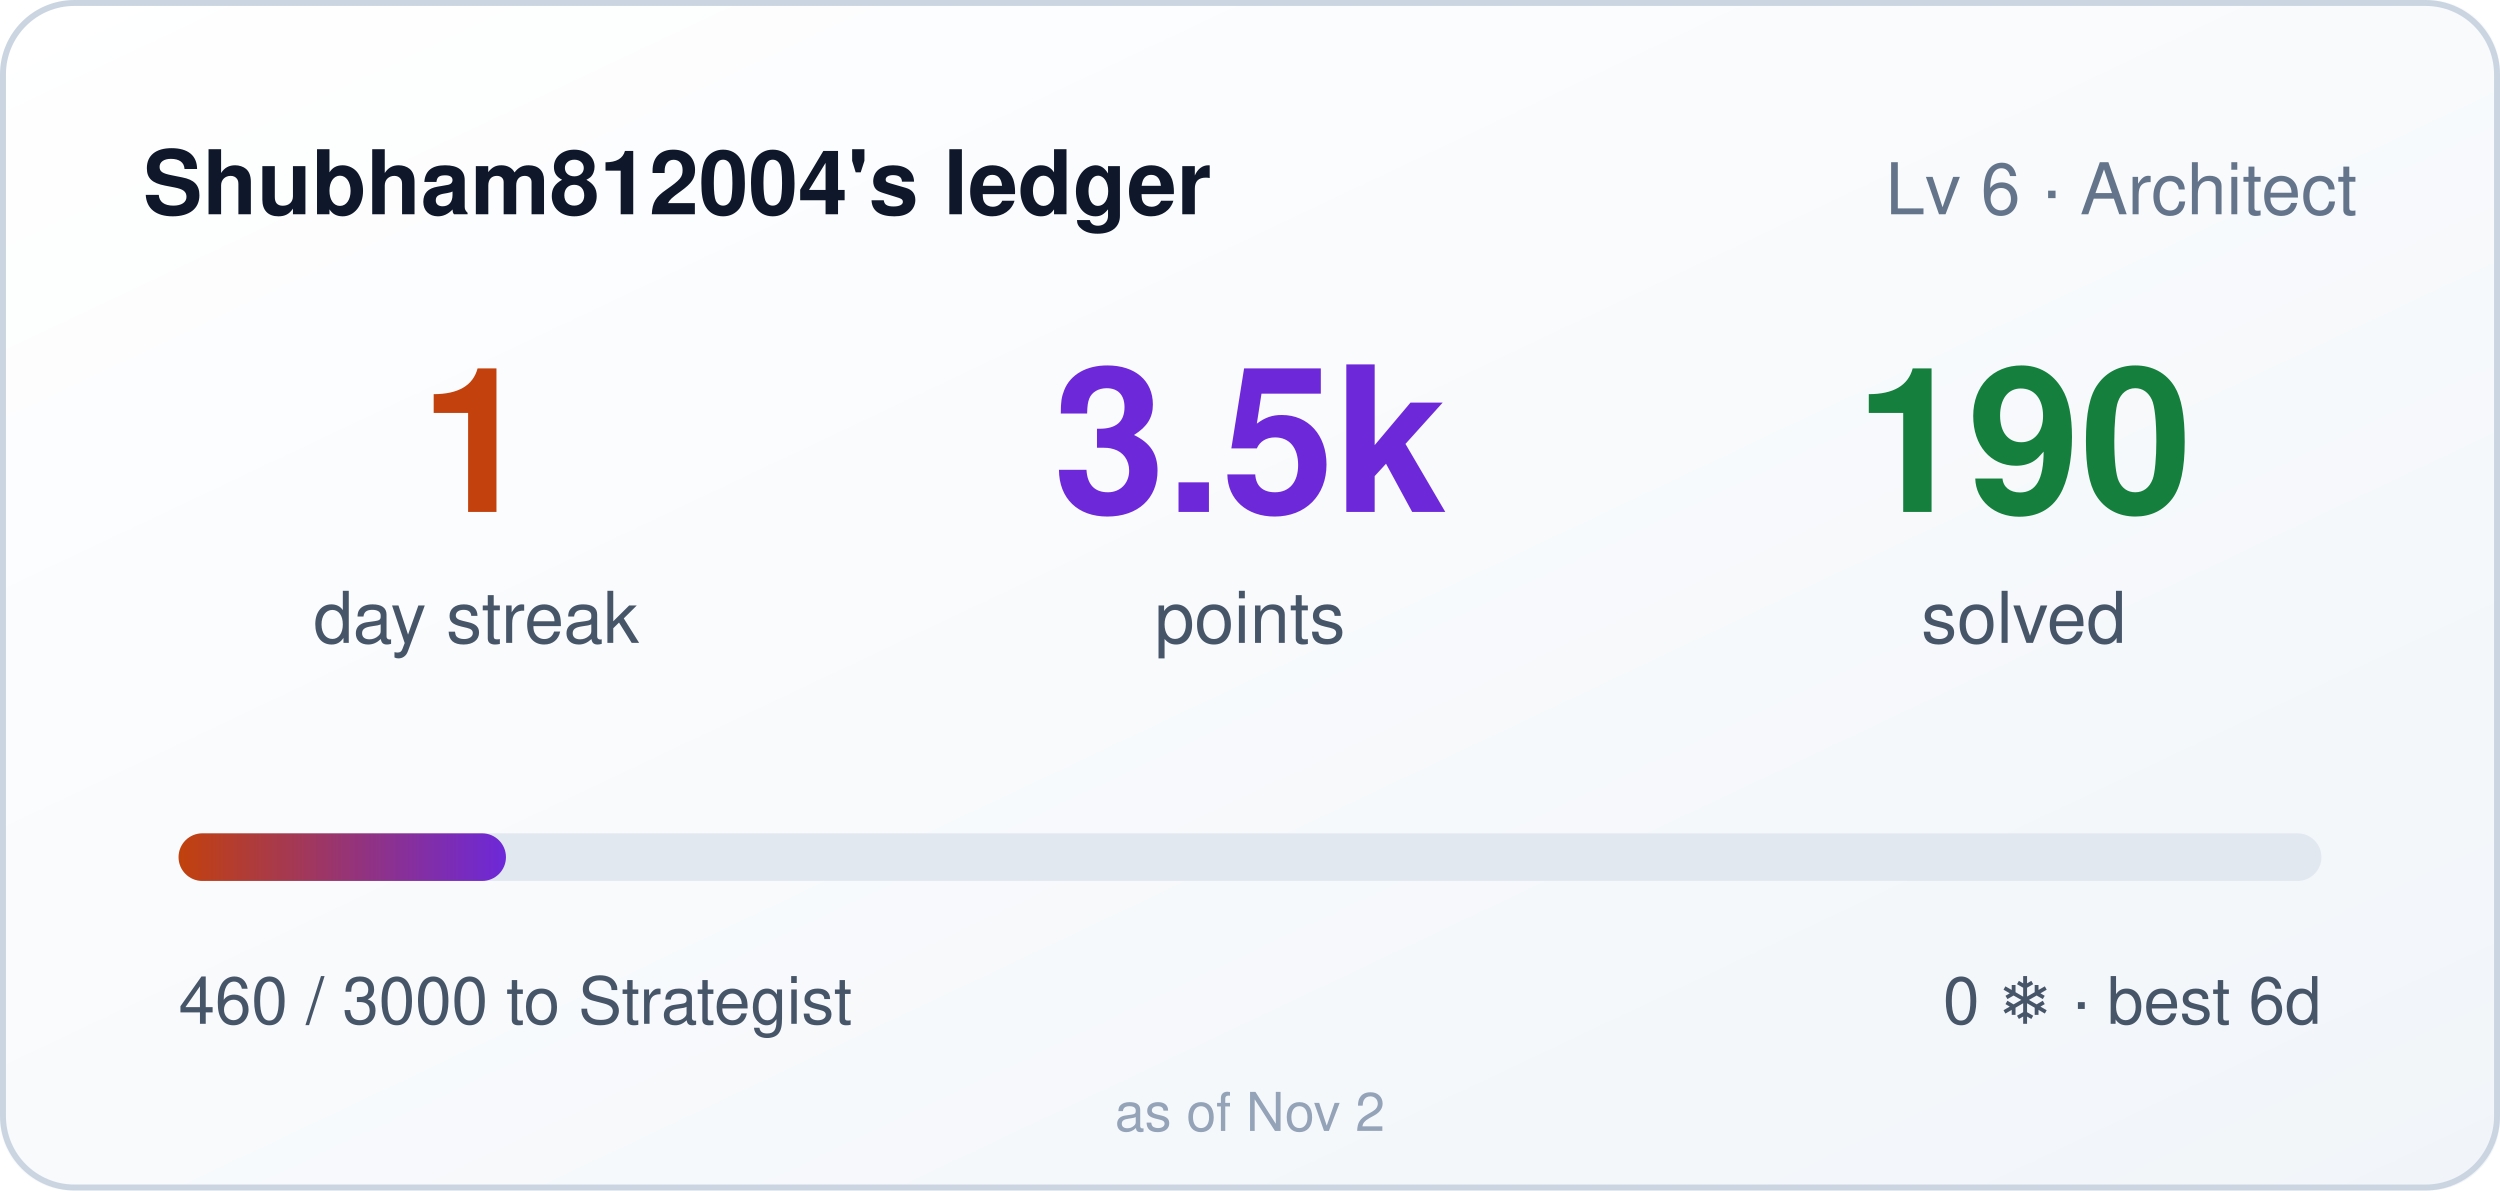
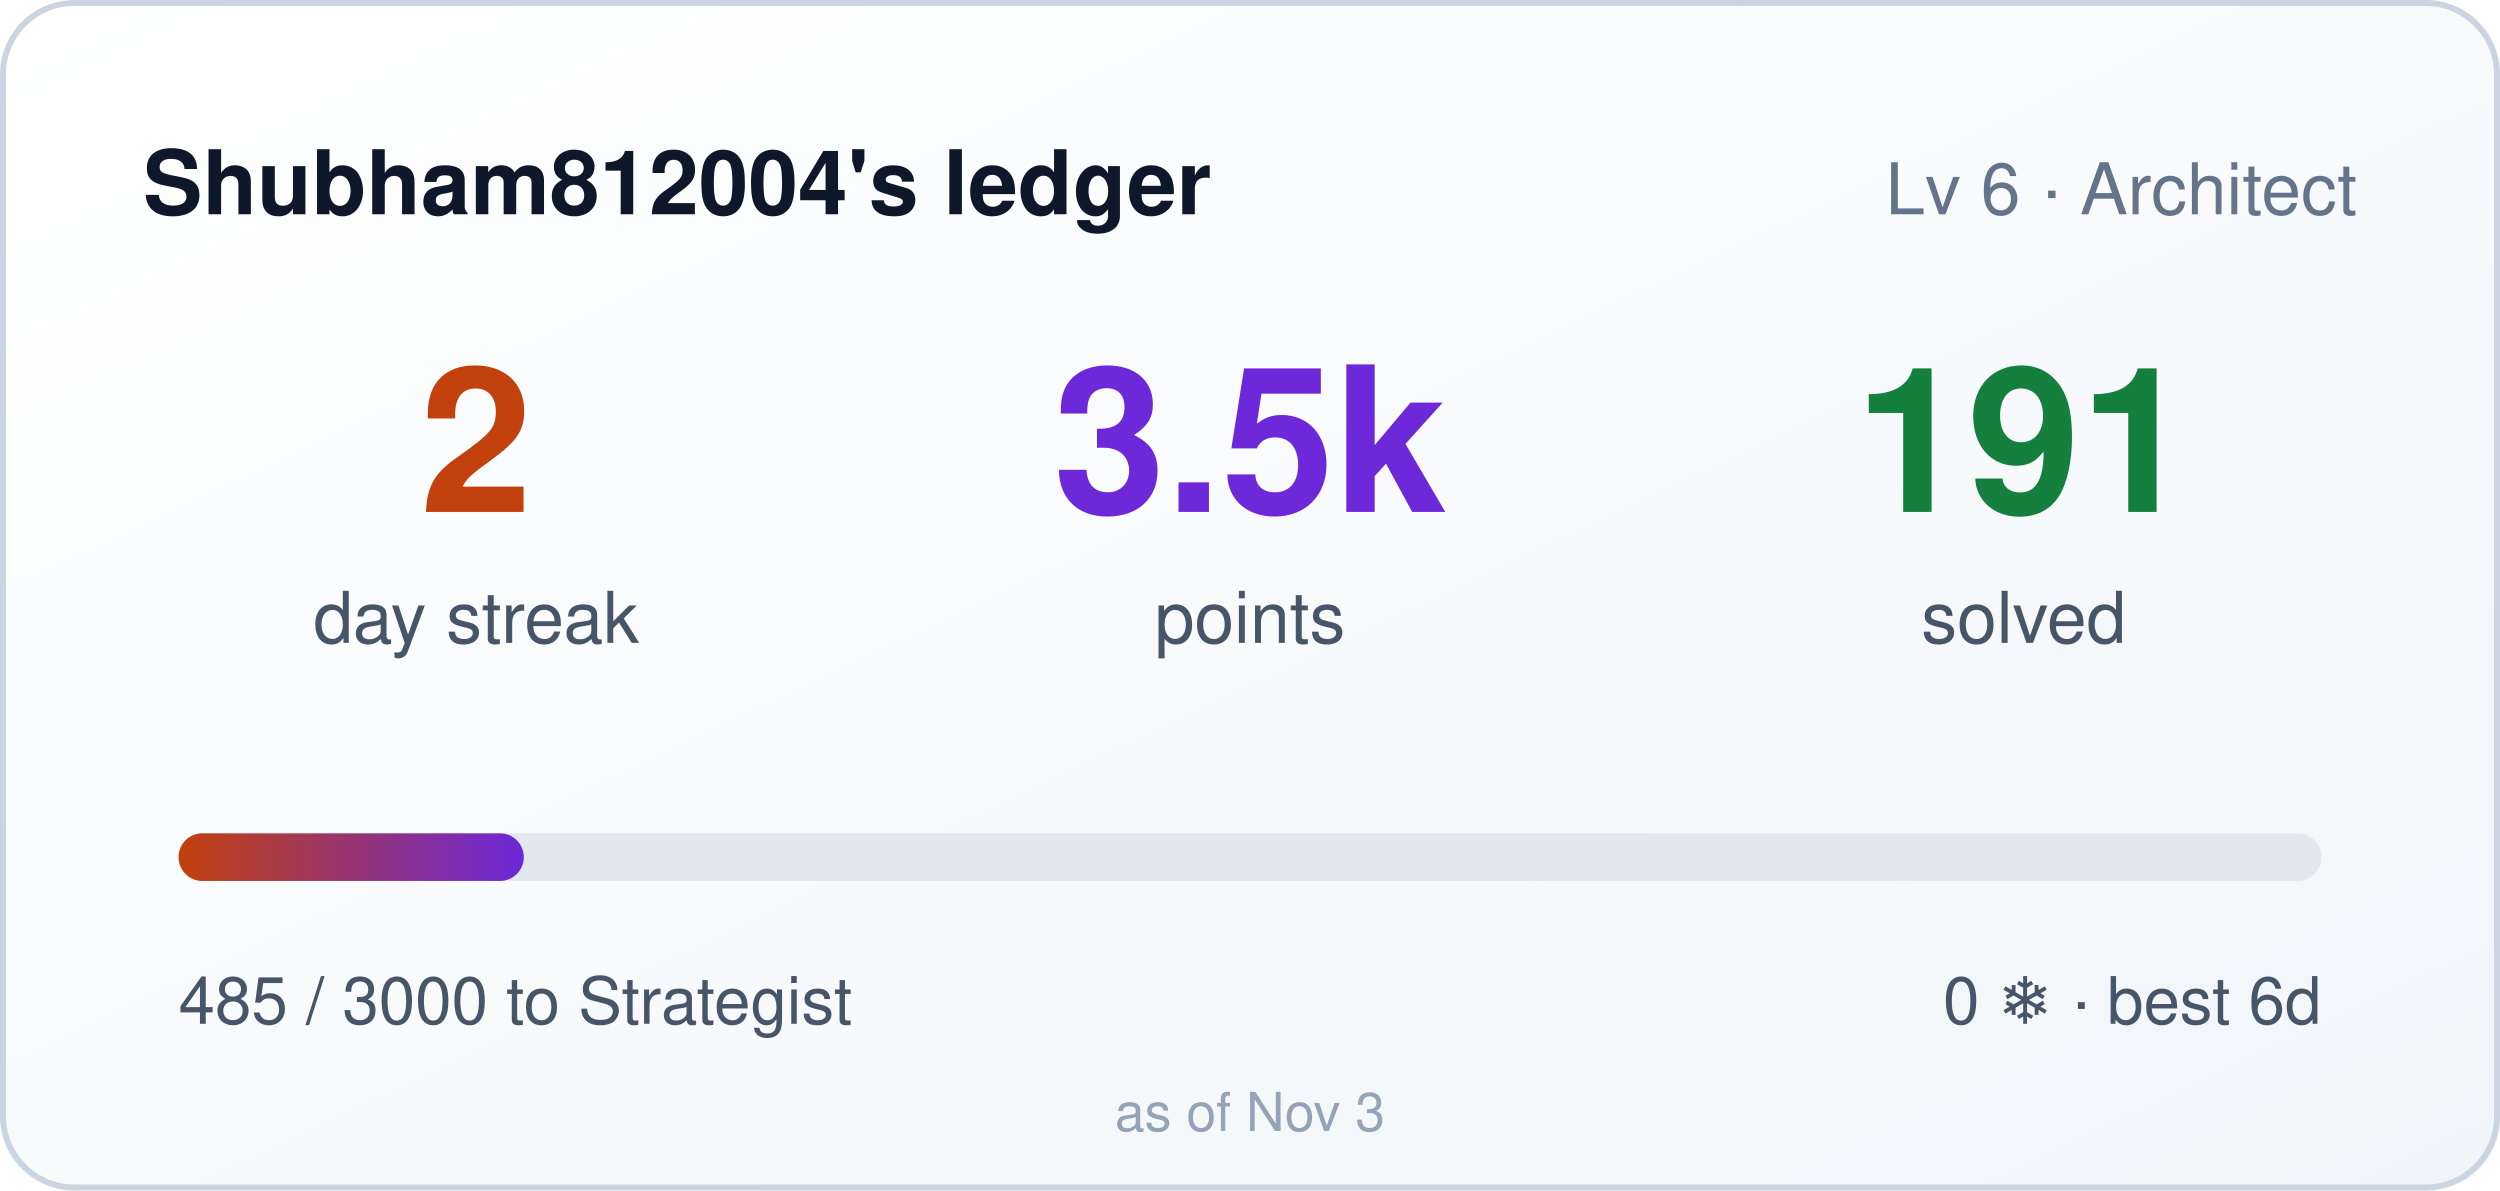
- <svg xmlns="http://www.w3.org/2000/svg" width="420" height="200" role="img" aria-label="Shubham812004's ledger: 1 day streak, 3460 points">
+ <svg xmlns="http://www.w3.org/2000/svg" width="420" height="200" role="img" aria-label="Shubham812004's ledger: 2 day streak, 3485 points">
  <style>
    .bar,.n{transform-box:fill-box}
    .bar{transform-origin:left center}
    @media (prefers-reduced-motion: no-preference){
      .bar{animation:cl-grow .9s cubic-bezier(.22,1,.36,1) both}
      .n{animation:cl-rise .5s ease-out both}
      .n2{animation-delay:.08s}
      .n3{animation-delay:.16s}
    }
    @keyframes cl-grow{from{transform:scaleX(0)}to{transform:scaleX(1)}}
    @keyframes cl-rise{from{opacity:0;transform:translateY(6px)}to{opacity:1;transform:none}}
  </style>
  <defs>
    <linearGradient id="bg" x1="0" y1="0" x2="1" y2="1">
      <stop offset="0" stop-color="#ffffff" />
      <stop offset="1" stop-color="#f1f5f9" />
    </linearGradient>
    <linearGradient id="bar" x1="0" y1="0" x2="1" y2="0">
      <stop offset="0" stop-color="#c2410c" />
      <stop offset="1" stop-color="#6d28d9" />
    </linearGradient>
  </defs>
  <rect width="420" height="200" rx="12" fill="url(#bg)" />
  <rect x="0.5" y="0.5" width="419" height="199" rx="12" fill="none" stroke="#cbd5e1" />
  <text x="24" y="36" fill="#0f172a" font-size="15" font-weight="600" font-family="Segoe UI,Helvetica,Arial,sans-serif">Shubham812004's ledger</text>
  <text x="396" y="36" fill="#64748b" font-size="12" text-anchor="end" font-family="Segoe UI,Helvetica,Arial,sans-serif">Lv 6 · Architect</text>
  <g font-family="Segoe UI,Helvetica,Arial,sans-serif">
-     <text class="n n1" x="80" y="86" fill="#c2410c" font-size="34" font-weight="700" text-anchor="middle">1</text>
+     <text class="n n1" x="80" y="86" fill="#c2410c" font-size="34" font-weight="700" text-anchor="middle">2</text>
    <text x="80" y="108" fill="#475569" font-size="12" text-anchor="middle">day streak</text>
    <text class="n n2" x="210" y="86" fill="#6d28d9" font-size="34" font-weight="700" text-anchor="middle">3.5k</text>
    <text x="210" y="108" fill="#475569" font-size="12" text-anchor="middle">points</text>
-     <text class="n n3" x="340" y="86" fill="#15803d" font-size="34" font-weight="700" text-anchor="middle">190</text>
+     <text class="n n3" x="340" y="86" fill="#15803d" font-size="34" font-weight="700" text-anchor="middle">191</text>
    <text x="340" y="108" fill="#475569" font-size="12" text-anchor="middle">solved</text>
  </g>
  <rect x="30" y="140" width="360" height="8" rx="4" fill="#e2e8f0" />
-   <rect class="bar" x="30" y="140" width="55" height="8" rx="4" fill="url(#bar)" />
-   <text x="30" y="172" fill="#475569" font-size="11" font-family="Segoe UI,Helvetica,Arial,sans-serif">460 / 3000 to Strategist</text>
+   <rect class="bar" x="30" y="140" width="58" height="8" rx="4" fill="url(#bar)" />
+   <text x="30" y="172" fill="#475569" font-size="11" font-family="Segoe UI,Helvetica,Arial,sans-serif">485 / 3000 to Strategist</text>
  <text x="390" y="172" fill="#475569" font-size="11" text-anchor="end" font-family="Segoe UI,Helvetica,Arial,sans-serif">0 ❄ · best 6d</text>
-   <text x="210" y="190" fill="#94a3b8" font-size="9" text-anchor="middle" font-family="Segoe UI,Helvetica,Arial,sans-serif">as of Nov 2</text>
+   <text x="210" y="190" fill="#94a3b8" font-size="9" text-anchor="middle" font-family="Segoe UI,Helvetica,Arial,sans-serif">as of Nov 3</text>
</svg>
